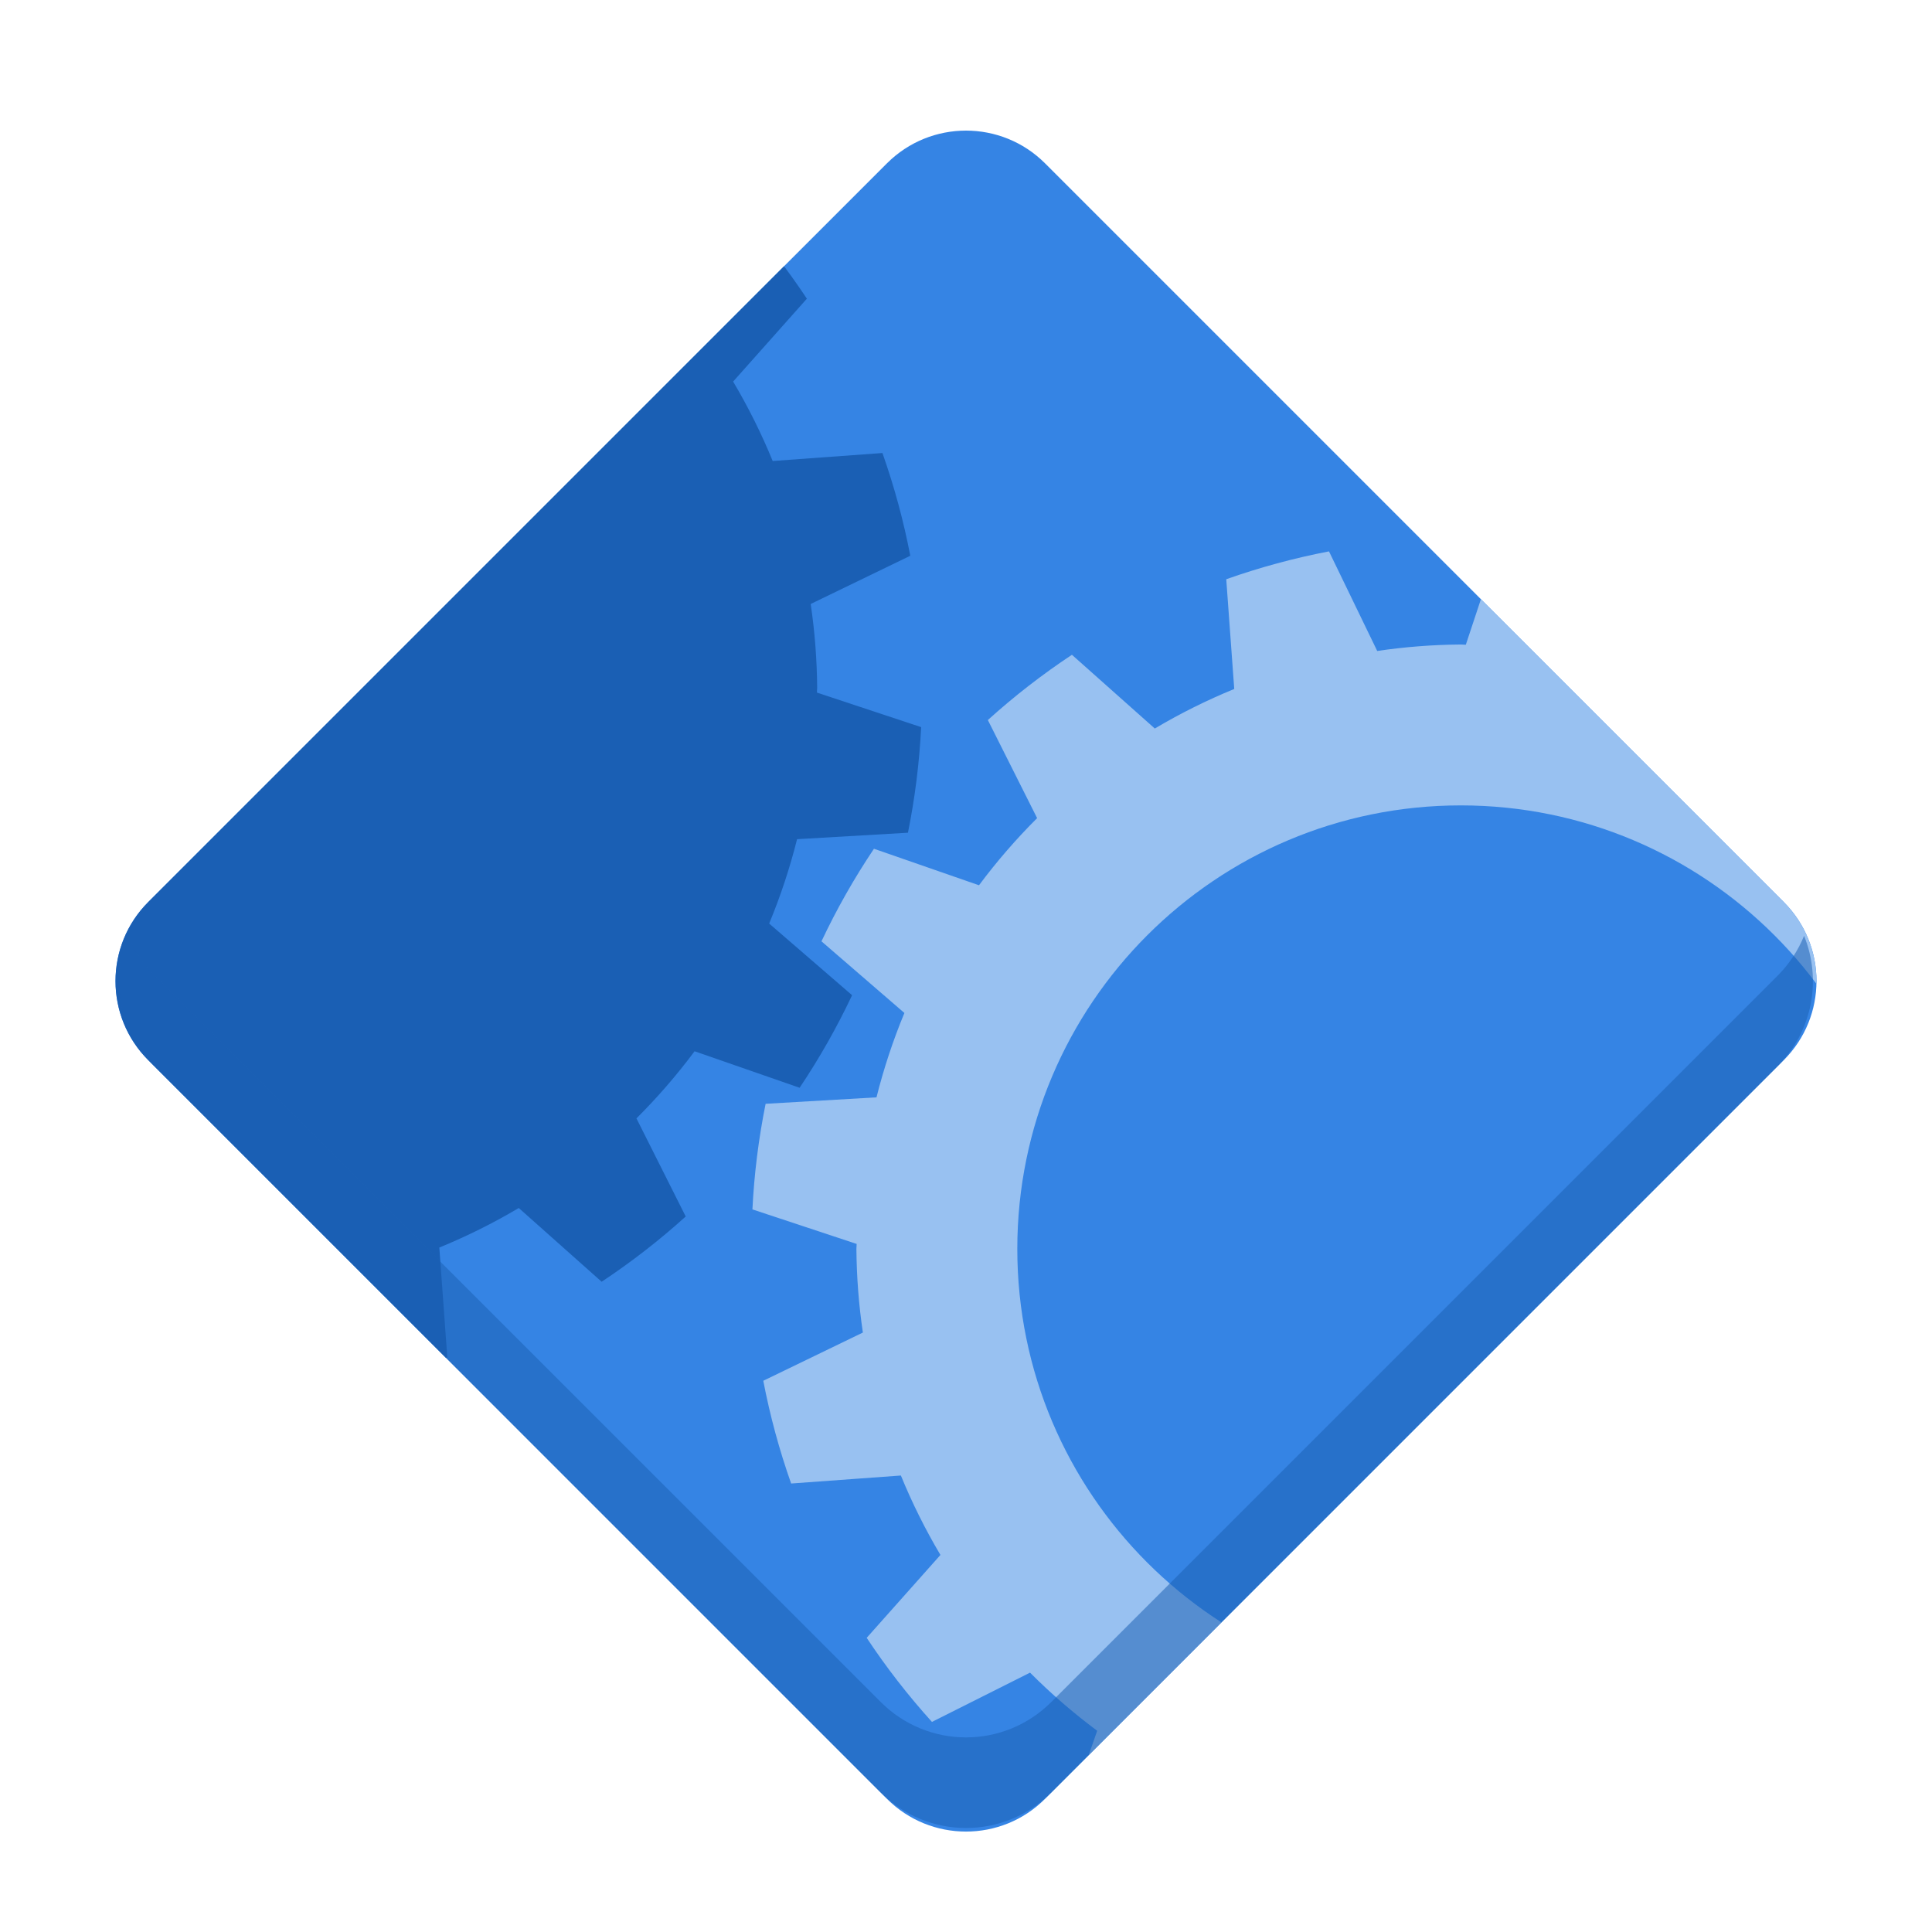
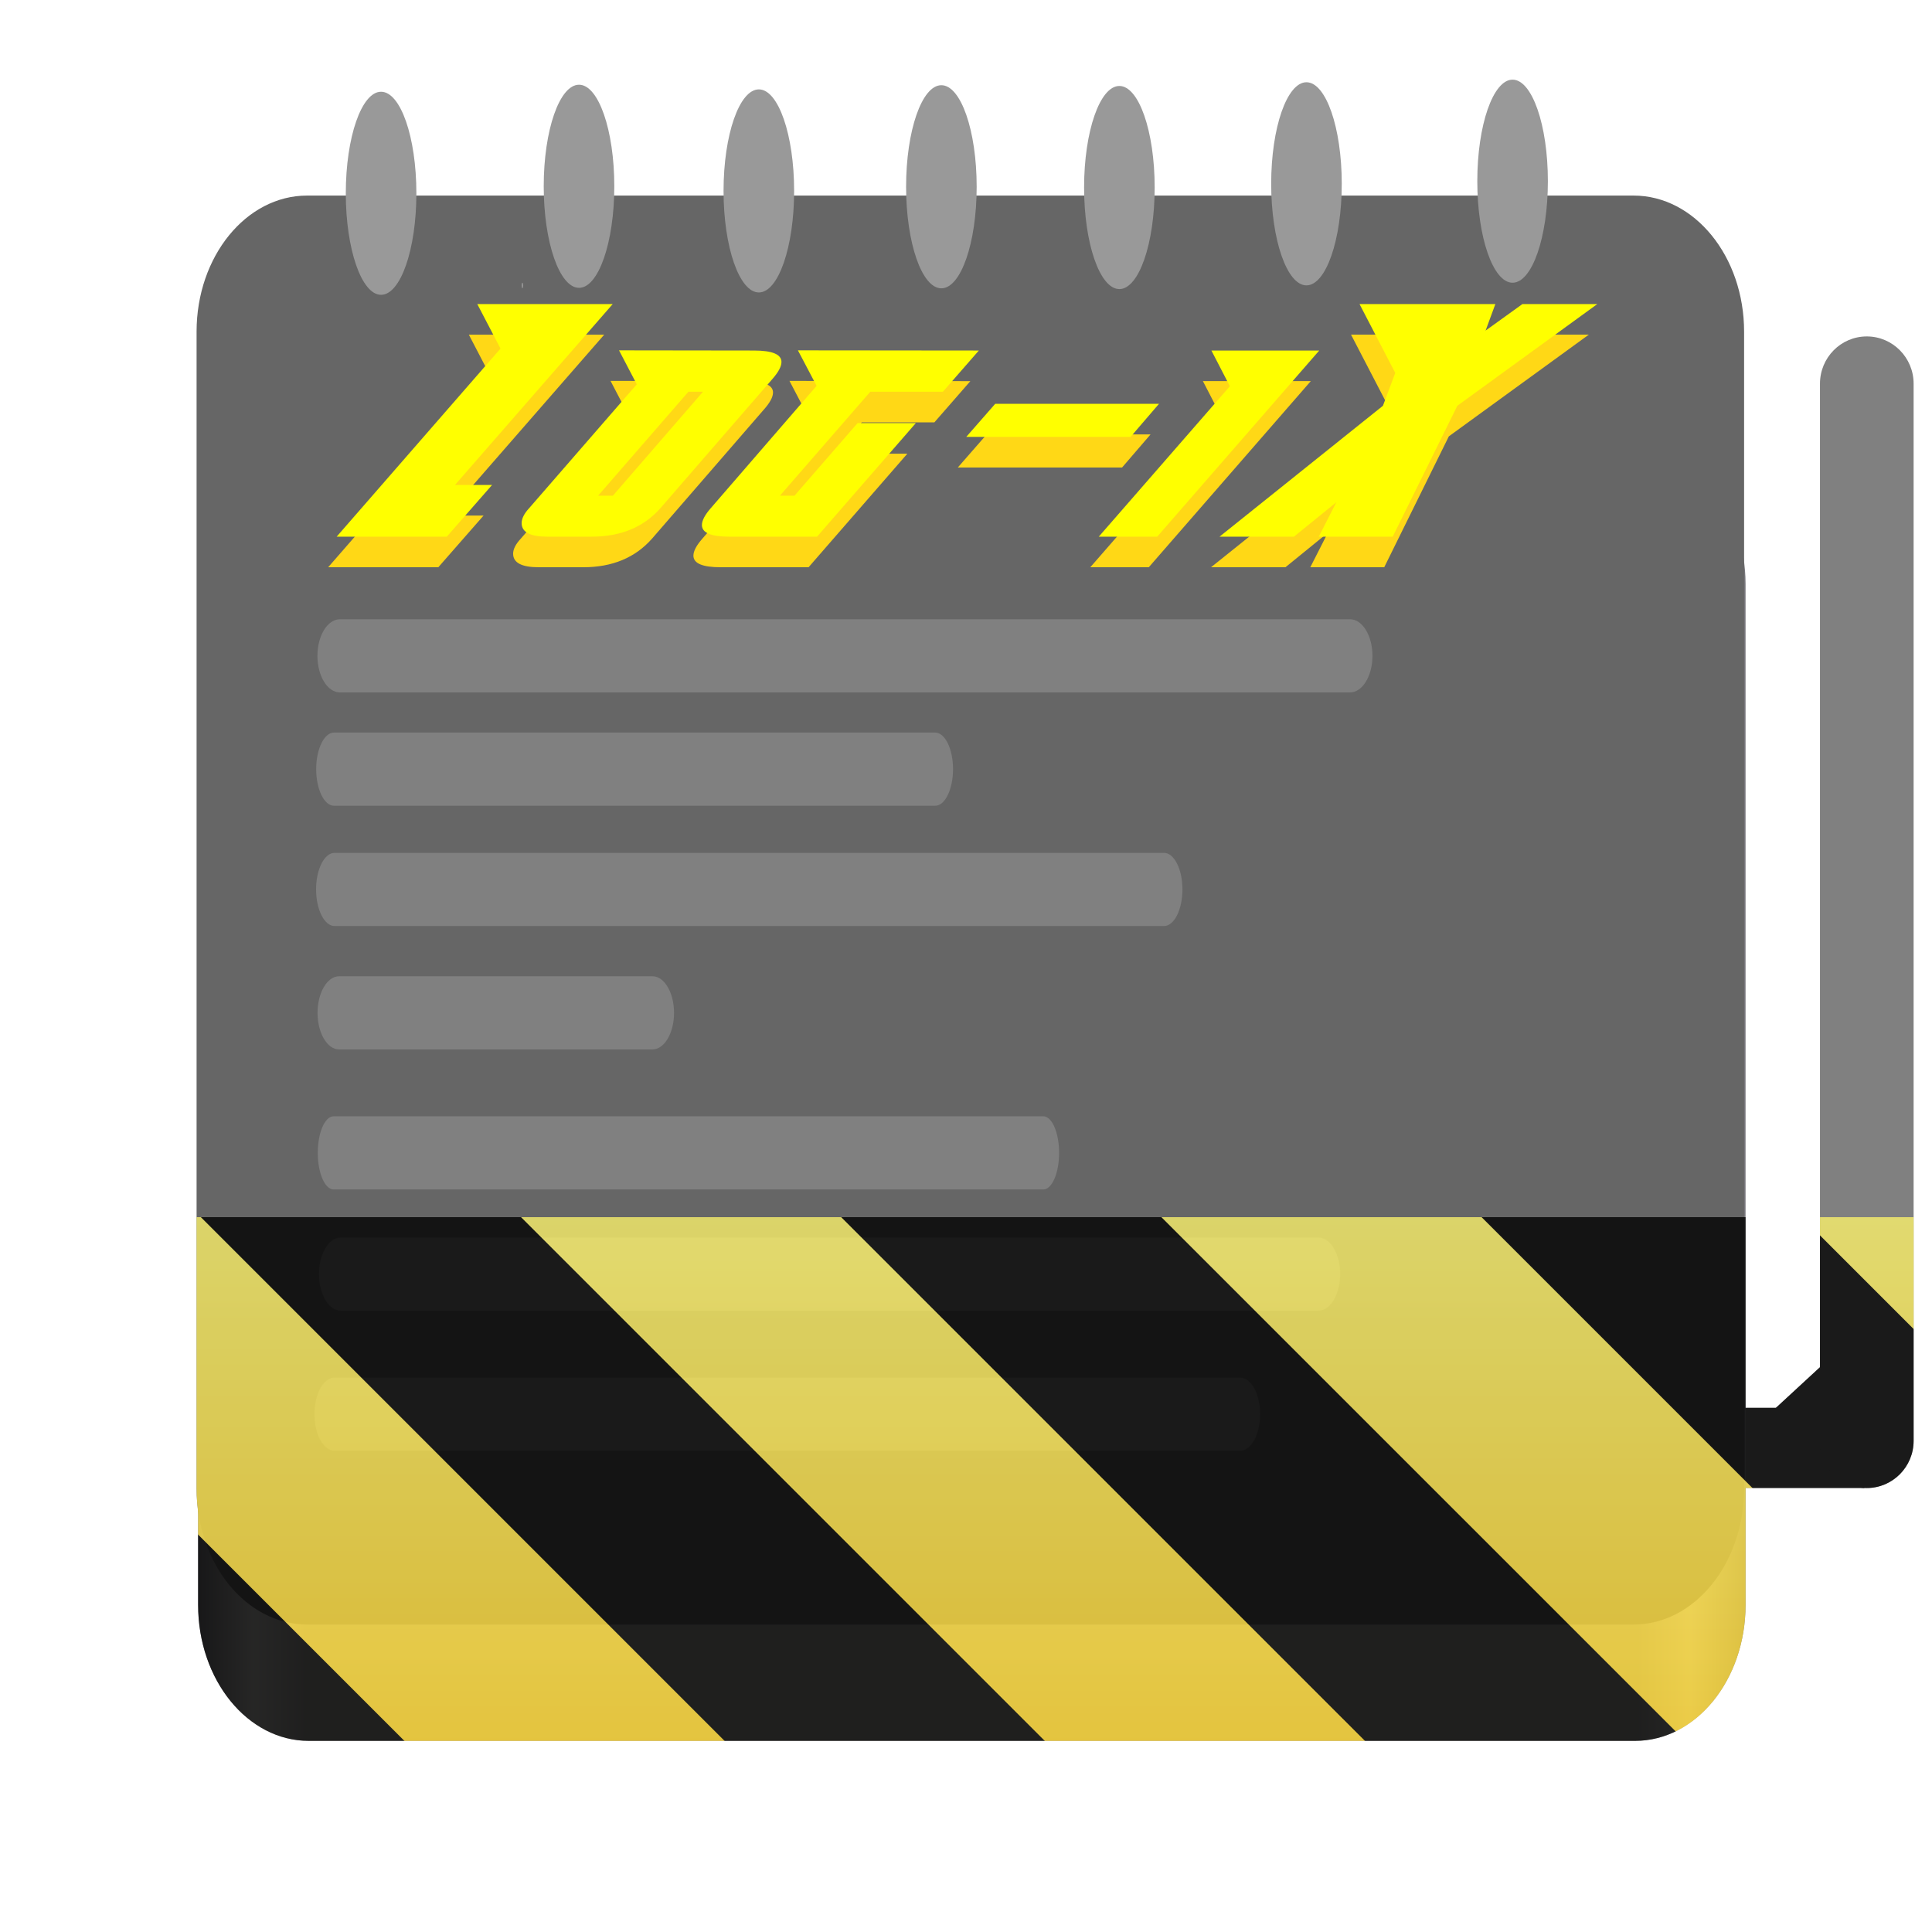
- <svg xmlns="http://www.w3.org/2000/svg" width="33.75mm" height="33.75mm" viewBox="0 0 33.75 33.75" version="1.1" id="svg974">
-   <defs id="defs968">
-     <clipPath clipPathUnits="userSpaceOnUse" id="clipPath18689">
-       <rect clip-path="none" transform="rotate(45)" ry="32" rx="32" y="123.999" x="486.037" height="362.943" width="362.943" id="rect18691" style="display:inline;opacity:1;vector-effect:none;fill:#4a86cf;fill-opacity:1;stroke:none;stroke-width:26.067;stroke-linecap:butt;stroke-linejoin:miter;stroke-miterlimit:4;stroke-dasharray:none;stroke-dashoffset:0;stroke-opacity:1;marker:none;marker-start:none;marker-mid:none;marker-end:none;paint-order:normal;enable-background:new" />
-     </clipPath>
-     <clipPath clipPathUnits="userSpaceOnUse" id="clipPath18689-3">
-       <rect clip-path="none" transform="rotate(45)" ry="32" rx="32" y="123.999" x="486.037" height="362.943" width="362.943" id="rect18691-6" style="display:inline;opacity:1;vector-effect:none;fill:#4a86cf;fill-opacity:1;stroke:none;stroke-width:26.067;stroke-linecap:butt;stroke-linejoin:miter;stroke-miterlimit:4;stroke-dasharray:none;stroke-dashoffset:0;stroke-opacity:1;marker:none;marker-start:none;marker-mid:none;marker-end:none;paint-order:normal;enable-background:new" />
-     </clipPath>
-   </defs>
-   <g id="layer1" transform="translate(-61.81982,-103.944)">
-     <g transform="matrix(0.2636723,0,0,0.2636723,61.81982,-529.397)" style="display:inline;stroke-width:0.25;enable-background:new" id="g1836">
-       <g transform="matrix(0.25,0,0,0.25,0,2295)" id="g18818" style="stroke-width:0.25">
-         <g style="stroke-width:0.27" transform="matrix(0.9260519,0,0,0.9260519,18.93073,50.87633)" id="g18590">
-           <g style="stroke-width:0.27" id="g18681" clip-path="url(#clipPath18689-3)">
-             <rect style="opacity:1;vector-effect:none;fill:#3584e4;fill-opacity:1;stroke:none;stroke-width:8.221;stroke-linecap:butt;stroke-linejoin:miter;stroke-miterlimit:4;stroke-dasharray:none;stroke-dashoffset:0;stroke-opacity:1;marker:none;marker-start:none;marker-mid:none;marker-end:none;paint-order:normal" id="rect18571" width="424" height="424" x="458.337" y="90.642" rx="10.092" ry="10.092" transform="matrix(0.6052817,0.6052817,-0.6052817,0.6052817,33.44063,99.07363)" clip-path="none" />
-             <circle style="opacity:1;vector-effect:none;fill:#f66151;fill-opacity:1;stroke:none;stroke-width:7.037;stroke-linecap:butt;stroke-linejoin:miter;stroke-miterlimit:4;stroke-dasharray:none;stroke-dashoffset:0;stroke-opacity:1;marker:none;marker-start:none;marker-mid:none;marker-end:none;paint-order:normal" id="path18706" cx="0" cy="0" r="0" transform="translate(0,-212)" />
-             <circle style="opacity:1;vector-effect:none;fill:#f66151;fill-opacity:1;stroke:none;stroke-width:7.037;stroke-linecap:butt;stroke-linejoin:miter;stroke-miterlimit:4;stroke-dasharray:none;stroke-dashoffset:0;stroke-opacity:1;marker:none;marker-start:none;marker-mid:none;marker-end:none;paint-order:normal" id="path18708" cx="0" cy="0" r="0" transform="translate(0,-212)" />
-             <path style="display:inline;opacity:1;vector-effect:none;fill:#98c1f1;fill-opacity:1;stroke:none;stroke-width:7.037;stroke-linecap:butt;stroke-linejoin:miter;stroke-miterlimit:4;stroke-dasharray:none;stroke-dashoffset:0;stroke-opacity:1;marker:none;marker-start:none;marker-mid:none;marker-end:none;paint-order:normal;enable-background:new" d="m 408.92,561.918 -9.886,29.829 a 172.971,172.971 0 0 0 -1.427,-0.071 172.971,172.971 0 0 0 -23.929,1.852 l -13.801,-28.501 a 203.293,203.293 0 0 0 -29.401,7.972 l 2.286,31.405 a 172.971,172.971 0 0 0 -22.732,11.319 l -23.718,-21.103 a 203.293,203.293 0 0 0 -24.059,18.674 l 14.099,28.073 a 172.971,172.971 0 0 0 -16.636,19.211 l -30.058,-10.448 a 203.293,203.293 0 0 0 -15.017,26.488 l 23.73,20.507 a 172.971,172.971 0 0 0 -7.985,24.143 l -31.73,1.849 a 203.293,203.293 0 0 0 -3.778,30.217 l 29.829,9.886 a 172.971,172.971 0 0 0 -0.071,1.427 172.971,172.971 0 0 0 1.852,23.929 l -28.501,13.801 a 203.293,203.293 0 0 0 7.972,29.401 l 31.405,-2.286 a 172.971,172.971 0 0 0 11.319,22.732 l -21.103,23.718 a 203.293,203.293 0 0 0 18.674,24.059 l 28.073,-14.099 a 172.971,172.971 0 0 0 19.211,16.636 l -10.448,30.058 a 203.293,203.293 0 0 0 26.488,15.017 l 20.507,-23.73 a 172.971,172.971 0 0 0 24.143,7.985 l 1.849,31.73 a 203.293,203.293 0 0 0 30.217,3.778 l 9.886,-29.829 a 172.971,172.971 0 0 0 1.427,0.071 172.971,172.971 0 0 0 23.929,-1.852 l 13.801,28.501 a 203.293,203.293 0 0 0 29.401,-7.972 l -2.286,-31.405 a 172.971,172.971 0 0 0 22.732,-11.319 l 23.718,21.103 A 203.293,203.293 0 0 0 532.96,916 l -14.099,-28.073 a 172.971,172.971 0 0 0 16.636,-19.211 l 30.058,10.448 a 203.293,203.293 0 0 0 15.017,-26.488 l -23.73,-20.507 a 172.971,172.971 0 0 0 7.985,-24.143 l 31.73,-1.849 a 203.293,203.293 0 0 0 3.778,-30.217 l -29.829,-9.886 a 172.971,172.971 0 0 0 0.071,-1.427 172.971,172.971 0 0 0 -1.852,-23.929 l 28.501,-13.801 a 203.293,203.293 0 0 0 -7.972,-29.401 l -31.405,2.286 a 172.971,172.971 0 0 0 -11.319,-22.732 l 21.103,-23.718 a 203.293,203.293 0 0 0 -18.674,-24.059 l -28.073,14.099 a 172.971,172.971 0 0 0 -19.211,-16.636 l 10.448,-30.058 A 203.293,203.293 0 0 0 485.636,581.681 l -20.507,23.73 a 172.971,172.971 0 0 0 -24.143,-7.985 l -1.849,-31.73 a 203.293,203.293 0 0 0 -30.217,-3.778 z M 397.607,637.722 A 126.926,126.926 0 0 1 524.532,764.647 126.926,126.926 0 0 1 397.607,891.572 126.926,126.926 0 0 1 270.682,764.647 126.926,126.926 0 0 1 397.607,637.722 Z" id="path18717-4" />
-             <path id="path18758" d="m 51.748,401.284 -9.886,29.829 c -0.476,-0.026 -0.951,-0.05 -1.427,-0.071 -8.01,0.062 -16.005,0.681 -23.929,1.852 L 2.706,404.392 c -9.986,1.918 -19.814,4.583 -29.401,7.972 l 2.286,31.405 c -7.844,3.211 -15.442,6.994 -22.732,11.319 l -23.718,-21.103 c -8.475,5.614 -16.518,11.857 -24.059,18.674 l 14.099,28.073 c -6.009,5.987 -11.569,12.408 -16.636,19.211 l -30.058,-10.448 c -5.661,8.442 -10.68,17.296 -15.017,26.488 l 23.73,20.507 c -3.25,7.841 -5.919,15.91 -7.985,24.143 l -31.73,1.849 c -2.013,9.964 -3.276,20.064 -3.778,30.217 l 29.829,9.886 c -0.026,0.476 -0.05,0.951 -0.071,1.427 0.062,8.01 0.681,16.005 1.852,23.929 l -28.501,13.801 c 1.918,9.986 4.583,19.814 7.972,29.401 l 31.405,-2.286 c 3.211,7.844 6.994,15.442 11.319,22.732 l -21.103,23.718 c 5.614,8.475 11.857,16.518 18.674,24.059 l 28.073,-14.099 c 5.987,6.009 12.408,11.569 19.211,16.636 l -10.448,30.058 c 8.442,5.661 17.296,10.68 26.488,15.017 l 20.507,-23.73 c 7.841,3.25 15.91,5.919 24.143,7.985 l 1.849,31.73 c 9.964,2.013 20.064,3.276 30.217,3.778 l 9.886,-29.829 c 0.476,0.026 0.951,0.05 1.427,0.071 8.01,-0.062 16.005,-0.681 23.929,-1.852 l 13.801,28.501 c 9.986,-1.918 19.814,-4.583 29.401,-7.972 l -2.286,-31.405 c 7.844,-3.211 15.442,-6.994 22.732,-11.319 l 23.718,21.103 c 8.475,-5.614 16.518,-11.857 24.059,-18.674 l -14.099,-28.073 c 6.009,-5.987 11.569,-12.408 16.636,-19.211 l 30.058,10.448 c 5.661,-8.442 10.68,-17.296 15.017,-26.488 l -23.73,-20.507 c 3.25,-7.841 5.919,-15.91 7.985,-24.143 l 31.73,-1.849 c 2.013,-9.964 3.276,-20.064 3.778,-30.217 l -29.829,-9.886 c 0.026,-0.476 0.05,-0.951 0.071,-1.427 -0.062,-8.01 -0.681,-16.005 -1.852,-23.929 l 28.501,-13.801 c -1.918,-9.986 -4.583,-19.814 -7.972,-29.401 l -31.405,2.286 c -3.211,-7.844 -6.994,-15.442 -11.319,-22.732 l 21.103,-23.718 c -5.614,-8.475 -11.857,-16.518 -18.674,-24.059 l -28.073,14.099 c -5.987,-6.009 -12.408,-11.569 -19.211,-16.636 l 10.448,-30.058 c -8.442,-5.661 -17.296,-10.68 -26.488,-15.017 l -20.507,23.73 c -7.841,-3.25 -15.91,-5.919 -24.143,-7.985 l -1.849,-31.73 c -9.964,-2.013 -20.064,-3.276 -30.217,-3.778 z" style="display:inline;opacity:1;vector-effect:none;fill:#1a5fb4;fill-opacity:1;stroke:none;stroke-width:7.037;stroke-linecap:butt;stroke-linejoin:miter;stroke-miterlimit:4;stroke-dasharray:none;stroke-dashoffset:0;stroke-opacity:1;marker:none;marker-start:none;marker-mid:none;marker-end:none;paint-order:normal;enable-background:new" />
-           </g>
-         </g>
-         <path style="display:inline;opacity:0.534;vector-effect:none;fill:#1a5fb4;fill-opacity:1;stroke:none;stroke-width:1.629;stroke-linecap:butt;stroke-linejoin:miter;stroke-miterlimit:4;stroke-dasharray:none;stroke-dashoffset:0;stroke-opacity:1;marker:none;marker-start:none;marker-mid:none;marker-end:none;paint-order:normal;enable-background:new" clip-path="none" d="m 8.477,2676 c -1.171,2.887 -0.583,6.308 1.766,8.656 l 48.102,48.102 c 3.134,3.134 8.179,3.134 11.312,0 l 48.102,-48.102 c 2.348,-2.348 2.937,-5.77 1.766,-8.656 -0.392,0.966 -0.98,1.871 -1.766,2.656 l -48.102,48.102 c -3.134,3.134 -8.179,3.134 -11.312,0 L 10.242,2678.656 C 9.457,2677.871 8.868,2676.965 8.477,2676 Z" transform="matrix(4,0,0,4,0,-10028)" id="rect18571-6" />
+ <svg xmlns="http://www.w3.org/2000/svg" height="128px" viewBox="0 0 128 128" width="128px">
+   <linearGradient id="a" gradientTransform="matrix(0.228851 0 0 0.281762 -7.150403 241.96)" gradientUnits="userSpaceOnUse" x1="88.596" x2="536.596" y1="-449.394" y2="-449.394">
+     <stop offset="0" stop-color="#77767b" />
+     <stop offset="0.036" stop-color="#c0bfbc" />
+     <stop offset="0.071" stop-color="#9a9996" />
+     <stop offset="0.929" stop-color="#9a9996" />
+     <stop offset="0.964" stop-color="#c0bfbc" />
+     <stop offset="1" stop-color="#77767b" />
+   </linearGradient>
+   <clipPath id="b">
+     <rect height="128" width="128" />
+   </clipPath>
+   <clipPath id="c">
+     <rect height="128" width="128" />
+   </clipPath>
+   <filter id="d" height="100%" width="100%" x="0%" y="0%">
+     <feColorMatrix in="SourceGraphic" type="matrix" values="0 0 0 0 1 0 0 0 0 1 0 0 0 0 1 0 0 0 1 0" />
+   </filter>
+   <mask id="e">
+     <g clip-path="url(#c)" filter="url(#d)">
+       <g clip-path="url(#b)">
+         <path d="m 20.449 29.684 h 87.879 c 4.043 0 7.32 4.035 7.32 9.016 v 67.621 c 0 4.98 -3.277 9.016 -7.32 9.016 h -87.879 c -4.047 0 -7.324 -4.035 -7.324 -9.016 v -67.621 c 0 -4.98 3.277 -9.016 7.324 -9.016 z m 0 0" fill="url(#a)" />
+         <path d="m 20.348 12.957 h 87.879 c 4.043 0 7.324 4.035 7.324 9.016 v 76.641 c 0 4.977 -3.281 9.016 -7.324 9.016 h -87.879 c -4.043 0 -7.324 -4.039 -7.324 -9.016 v -76.641 c 0 -4.98 3.281 -9.016 7.324 -9.016 z m 0 0" fill="#666666" />
+         <path d="m 29.039 37.582 h -7.297 l 10.855 -12.461 l -1.535 -2.949 h 8.969 l -10.449 11.984 h 2.457 z m 12.586 -10.094 l -1.176 -2.254 l 8.941 0.016 c 1.211 0 1.824 0.254 1.824 0.754 c 0 0.305 -0.207 0.684 -0.621 1.148 l -7.402 8.543 c -1.113 1.258 -2.633 1.887 -4.551 1.887 h -2.941 c -1.137 0 -1.703 -0.297 -1.703 -0.898 c 0 -0.301 0.168 -0.629 0.5 -0.988 z m -1.582 7.379 l 5.969 -6.887 h -0.965 l -5.984 6.887 z m 13.527 2.715 h -5.82 c -1.207 0 -1.809 -0.254 -1.809 -0.77 c 0 -0.297 0.195 -0.672 0.586 -1.117 l 7.012 -8.105 l -1.234 -2.355 l 11.984 0.016 l -2.383 2.73 h -4.809 l -5.984 6.887 h 0.965 l 4.176 -4.809 h 3.859 z m 20.77 -6.609 h -10.883 l 1.914 -2.191 h 10.855 z m 1.77 6.609 h -3.875 l 8.684 -9.965 l -1.223 -2.367 h 7.148 z m 15.766 -10.852 l -2.367 -4.559 h 9 l -0.648 1.758 l 2.441 -1.758 h 4.961 l -9.273 6.738 l -4.281 8.672 h -4.898 l 1.16 -2.281 l -2.805 2.281 h -4.93 l 10.824 -8.672 z m -72.527 -9.887" fill="#ffd816" />
+         <path d="m 29.602 35.555 h -7.297 l 10.855 -12.461 l -1.539 -2.949 h 8.973 l -10.449 11.984 h 2.457 z m 12.586 -10.094 l -1.176 -2.25 l 8.938 0.012 c 1.215 0 1.824 0.254 1.824 0.758 c 0 0.301 -0.207 0.684 -0.617 1.148 l -7.402 8.539 c -1.113 1.262 -2.633 1.887 -4.551 1.887 h -2.941 c -1.137 0 -1.703 -0.297 -1.703 -0.898 c 0 -0.297 0.164 -0.629 0.496 -0.988 z m -1.582 7.379 l 5.969 -6.887 h -0.965 l -5.984 6.887 z m 13.527 2.715 h -5.82 c -1.207 0 -1.809 -0.254 -1.809 -0.77 c 0 -0.297 0.195 -0.672 0.586 -1.117 l 7.012 -8.105 l -1.238 -2.352 l 11.988 0.012 l -2.383 2.73 h -4.809 l -5.988 6.887 h 0.965 l 4.18 -4.809 h 3.859 z m 20.77 -6.609 h -10.887 l 1.918 -2.191 h 10.852 z m 1.766 6.609 h -3.871 l 8.684 -9.965 l -1.223 -2.367 h 7.145 z m 15.77 -10.848 l -2.367 -4.562 h 9 l -0.648 1.758 l 2.441 -1.758 h 4.961 l -9.273 6.738 l -4.281 8.672 h -4.898 l 1.16 -2.277 l -2.805 2.277 h -4.93 l 10.824 -8.672 z m -72.527 -9.891" fill="#ffff00" />
+         <path d="m 25.246 6.078 c 1.293 0 2.34 3.012 2.34 6.727 c 0 3.715 -1.047 6.727 -2.34 6.727 c -1.289 0 -2.336 -3.012 -2.336 -6.727 c 0 -3.715 1.047 -6.727 2.336 -6.727 z m 0 0" fill="#999999" />
+         <path d="m 74.16 5.695 c 1.293 0 2.34 3.012 2.34 6.727 c 0 3.719 -1.047 6.73 -2.34 6.73 c -1.289 0 -2.336 -3.012 -2.336 -6.73 c 0 -3.715 1.047 -6.727 2.336 -6.727 z m 0 0" fill="#999999" />
+         <path d="m 86.555 5.449 c 1.293 0 2.34 3.012 2.34 6.727 c 0 3.719 -1.047 6.73 -2.34 6.73 c -1.289 0 -2.336 -3.012 -2.336 -6.73 c 0 -3.715 1.047 -6.727 2.336 -6.727 z m 0 0" fill="#999999" />
+         <path d="m 100.211 5.277 c 1.293 0 2.34 3.012 2.34 6.727 s -1.047 6.727 -2.34 6.727 c -1.289 0 -2.336 -3.012 -2.336 -6.727 s 1.047 -6.727 2.336 -6.727 z m 0 0" fill="#999999" />
+         <path d="m 62.367 5.645 c 1.293 0 2.34 3.012 2.34 6.73 c 0 3.715 -1.047 6.727 -2.34 6.727 c -1.289 0 -2.336 -3.012 -2.336 -6.727 c 0 -3.719 1.047 -6.73 2.336 -6.73 z m 0 0" fill="#999999" />
+         <path d="m 50.277 5.922 c 1.289 0 2.336 3.012 2.336 6.727 c 0 3.715 -1.047 6.727 -2.336 6.727 c -1.293 0 -2.34 -3.012 -2.34 -6.727 c 0 -3.715 1.047 -6.727 2.34 -6.727 z m 0 0" fill="#999999" />
+         <path d="m 38.363 5.613 c 1.289 0 2.336 3.012 2.336 6.727 s -1.047 6.73 -2.336 6.73 c -1.293 0 -2.34 -3.016 -2.34 -6.73 s 1.047 -6.727 2.34 -6.727 z m 0 0" fill="#999999" />
+         <path d="m 34.609 18.73 c 0.023 0 0.047 0.082 0.047 0.184 c 0 0.102 -0.023 0.188 -0.047 0.188 c -0.027 0 -0.047 -0.086 -0.047 -0.188 c 0 -0.102 0.02 -0.184 0.047 -0.184 z m 0 0" fill="#999999" />
+         <path d="m 22.523 41.027 h 66.918 c 0.82 0 1.488 1.086 1.488 2.426 c 0 1.336 -0.668 2.422 -1.488 2.422 h -66.918 c -0.824 0 -1.492 -1.086 -1.492 -2.422 c 0 -1.34 0.668 -2.426 1.492 -2.426 z m 0 0" fill="#808080" />
+         <path d="m 22.105 73.957 h 47.016 c 0.578 0 1.047 1.086 1.047 2.426 c 0 1.336 -0.469 2.422 -1.047 2.422 h -47.016 c -0.582 0 -1.051 -1.086 -1.051 -2.422 c 0 -1.34 0.469 -2.426 1.051 -2.426 z m 0 0" fill="#808080" />
+         <path d="m 22.168 91.27 h 59.984 c 0.738 0 1.336 1.086 1.336 2.422 c 0 1.34 -0.598 2.426 -1.336 2.426 h -59.984 c -0.738 0 -1.336 -1.086 -1.336 -2.426 c 0 -1.336 0.598 -2.422 1.336 -2.422 z m 0 0" fill="#808080" />
+         <path d="m 22.578 81.988 h 64.77 c 0.797 0 1.441 1.086 1.441 2.422 c 0 1.34 -0.645 2.426 -1.441 2.426 h -64.77 c -0.797 0 -1.445 -1.086 -1.445 -2.426 c 0 -1.336 0.648 -2.422 1.445 -2.422 z m 0 0" fill="#808080" />
+         <path d="m 22.469 64.68 h 20.758 c 0.789 0 1.43 1.086 1.43 2.426 c 0 1.336 -0.641 2.422 -1.43 2.422 h -20.758 c -0.789 0 -1.43 -1.086 -1.43 -2.422 c 0 -1.34 0.641 -2.426 1.43 -2.426 z m 0 0" fill="#808080" />
+         <path d="m 22.168 56.504 h 54.949 c 0.676 0 1.223 1.086 1.223 2.422 c 0 1.34 -0.547 2.426 -1.223 2.426 h -54.949 c -0.676 0 -1.227 -1.086 -1.227 -2.426 c 0 -1.336 0.551 -2.422 1.227 -2.422 z m 0 0" fill="#808080" />
+         <path d="m 22.129 48.535 h 39.832 c 0.648 0 1.18 1.086 1.18 2.422 c 0 1.34 -0.531 2.426 -1.18 2.426 h -39.832 c -0.652 0 -1.18 -1.086 -1.18 -2.426 c 0 -1.336 0.527 -2.422 1.18 -2.422 z m 0 0" fill="#808080" />
+         <path d="m 25.82 85.355 c 1.293 0 2.336 0.039 2.336 0.086 v 0.285 c 0 0.047 -1.043 0.086 -2.336 0.086 c -1.289 0 -2.332 -0.039 -2.332 -0.086 v -0.285 c 0 -0.047 1.043 -0.086 2.332 -0.086 z m 0 0" fill="#808080" />
+         <path d="m 42.215 92.754 h 19.691 c 4.047 0 7.324 0.039 7.324 0.086 v 0.305 c 0 0.051 -3.277 0.086 -7.324 0.086 h -19.691 c -4.047 0 -7.324 -0.035 -7.324 -0.086 v -0.305 c 0 -0.047 3.277 -0.086 7.324 -0.086 z m 0 0" fill="#808080" />
+         <path d="m 115.617 93.273 h 7.898 v 5.309 h -7.898 z m 0 0" fill="#808080" />
+         <path d="m 123.68 22.289 c 1.711 0 3.102 1.402 3.102 3.133 v 70.035 c 0 1.727 -1.391 3.129 -3.102 3.129 c -1.715 0 -3.102 -1.402 -3.102 -3.129 v -70.035 c 0 -1.73 1.387 -3.133 3.102 -3.133 z m 0 0" fill="#808080" />
+         <path d="m 109.453 95.316 l 1.91 -1.953" fill="#808080" />
+         <path d="m 111.387 95.328 l -2.863 -0.008" fill="#808080" />
+         <path d="m 117.391 93.52 l 3.48 -3.211 l 0.023 3.137 z m 0 0" fill="#808080" />
      </g>
-       <rect y="2402" x="-1.5000001e-06" height="128" width="128" id="rect9125-7-2" style="display:inline;opacity:1;vector-effect:none;fill:none;fill-opacity:1;stroke:none;stroke-width:1.25;stroke-linecap:butt;stroke-linejoin:miter;stroke-miterlimit:4;stroke-dasharray:none;stroke-dashoffset:0;stroke-opacity:1;marker:none;marker-start:none;marker-mid:none;marker-end:none;paint-order:normal;enable-background:new" />
+     </g>
+   </mask>
+   <mask id="f">
+     <g filter="url(#d)">
+       <rect fill-opacity="0.8" height="128" width="128" />
+     </g>
+   </mask>
+   <linearGradient id="g" gradientTransform="matrix(0 0.37 -0.98462 0 295.385 -30.36)" gradientUnits="userSpaceOnUse" x1="300" x2="428" y1="235" y2="235">
+     <stop offset="0" stop-color="#f9f06b" />
+     <stop offset="1" stop-color="#f5c211" />
+   </linearGradient>
+   <clipPath id="h">
+     <rect height="128" width="128" />
+   </clipPath>
+   <clipPath id="i">
+     <rect height="128" width="128" />
+   </clipPath>
+   <path d="m 20.449 29.684 h 87.879 c 4.043 0 7.32 4.035 7.32 9.016 v 67.621 c 0 4.98 -3.277 9.016 -7.32 9.016 h -87.879 c -4.047 0 -7.324 -4.035 -7.324 -9.016 v -67.621 c 0 -4.98 3.277 -9.016 7.324 -9.016 z m 0 0" fill="url(#a)" />
+   <path d="m 20.348 12.957 h 87.879 c 4.043 0 7.324 4.035 7.324 9.016 v 76.641 c 0 4.977 -3.281 9.016 -7.324 9.016 h -87.879 c -4.043 0 -7.324 -4.039 -7.324 -9.016 v -76.641 c 0 -4.98 3.281 -9.016 7.324 -9.016 z m 0 0" fill="#666666" />
+   <path d="m 29.039 37.582 h -7.297 l 10.855 -12.461 l -1.535 -2.949 h 8.969 l -10.449 11.984 h 2.457 z m 12.586 -10.094 l -1.176 -2.254 l 8.941 0.016 c 1.211 0 1.824 0.254 1.824 0.754 c 0 0.305 -0.207 0.684 -0.621 1.148 l -7.402 8.543 c -1.113 1.258 -2.633 1.887 -4.551 1.887 h -2.941 c -1.137 0 -1.703 -0.297 -1.703 -0.898 c 0 -0.301 0.168 -0.629 0.5 -0.988 z m -1.582 7.379 l 5.969 -6.887 h -0.965 l -5.984 6.887 z m 13.527 2.715 h -5.82 c -1.207 0 -1.809 -0.254 -1.809 -0.77 c 0 -0.297 0.195 -0.672 0.586 -1.117 l 7.012 -8.105 l -1.234 -2.355 l 11.984 0.016 l -2.383 2.73 h -4.809 l -5.984 6.887 h 0.965 l 4.176 -4.809 h 3.859 z m 20.77 -6.609 h -10.883 l 1.914 -2.191 h 10.855 z m 1.77 6.609 h -3.875 l 8.684 -9.965 l -1.223 -2.367 h 7.148 z m 15.766 -10.852 l -2.367 -4.559 h 9 l -0.648 1.758 l 2.441 -1.758 h 4.961 l -9.273 6.738 l -4.281 8.672 h -4.898 l 1.16 -2.281 l -2.805 2.281 h -4.93 l 10.824 -8.672 z m -72.527 -9.887" fill="#ffd816" />
+   <path d="m 29.602 35.555 h -7.297 l 10.855 -12.461 l -1.539 -2.949 h 8.973 l -10.449 11.984 h 2.457 z m 12.586 -10.094 l -1.176 -2.25 l 8.938 0.012 c 1.215 0 1.824 0.254 1.824 0.758 c 0 0.301 -0.207 0.684 -0.617 1.148 l -7.402 8.539 c -1.113 1.262 -2.633 1.887 -4.551 1.887 h -2.941 c -1.137 0 -1.703 -0.297 -1.703 -0.898 c 0 -0.297 0.164 -0.629 0.496 -0.988 z m -1.582 7.379 l 5.969 -6.887 h -0.965 l -5.984 6.887 z m 13.527 2.715 h -5.82 c -1.207 0 -1.809 -0.254 -1.809 -0.77 c 0 -0.297 0.195 -0.672 0.586 -1.117 l 7.012 -8.105 l -1.238 -2.352 l 11.988 0.012 l -2.383 2.73 h -4.809 l -5.988 6.887 h 0.965 l 4.18 -4.809 h 3.859 z m 20.77 -6.609 h -10.887 l 1.918 -2.191 h 10.852 z m 1.766 6.609 h -3.871 l 8.684 -9.965 l -1.223 -2.367 h 7.145 z m 15.77 -10.848 l -2.367 -4.562 h 9 l -0.648 1.758 l 2.441 -1.758 h 4.961 l -9.273 6.738 l -4.281 8.672 h -4.898 l 1.16 -2.277 l -2.805 2.277 h -4.93 l 10.824 -8.672 z m -72.527 -9.891" fill="#ffff00" />
+   <path d="m 25.246 6.078 c 1.293 0 2.34 3.012 2.34 6.727 c 0 3.715 -1.047 6.727 -2.34 6.727 c -1.289 0 -2.336 -3.012 -2.336 -6.727 c 0 -3.715 1.047 -6.727 2.336 -6.727 z m 0 0" fill="#999999" />
+   <path d="m 74.16 5.695 c 1.293 0 2.34 3.012 2.34 6.727 c 0 3.719 -1.047 6.73 -2.34 6.73 c -1.289 0 -2.336 -3.012 -2.336 -6.73 c 0 -3.715 1.047 -6.727 2.336 -6.727 z m 0 0" fill="#999999" />
+   <path d="m 86.555 5.449 c 1.293 0 2.34 3.012 2.34 6.727 c 0 3.719 -1.047 6.73 -2.34 6.73 c -1.289 0 -2.336 -3.012 -2.336 -6.73 c 0 -3.715 1.047 -6.727 2.336 -6.727 z m 0 0" fill="#999999" />
+   <path d="m 100.211 5.277 c 1.293 0 2.34 3.012 2.34 6.727 s -1.047 6.727 -2.34 6.727 c -1.289 0 -2.336 -3.012 -2.336 -6.727 s 1.047 -6.727 2.336 -6.727 z m 0 0" fill="#999999" />
+   <path d="m 62.367 5.645 c 1.293 0 2.34 3.012 2.34 6.73 c 0 3.715 -1.047 6.727 -2.34 6.727 c -1.289 0 -2.336 -3.012 -2.336 -6.727 c 0 -3.719 1.047 -6.73 2.336 -6.73 z m 0 0" fill="#999999" />
+   <path d="m 50.277 5.922 c 1.289 0 2.336 3.012 2.336 6.727 c 0 3.715 -1.047 6.727 -2.336 6.727 c -1.293 0 -2.34 -3.012 -2.34 -6.727 c 0 -3.715 1.047 -6.727 2.34 -6.727 z m 0 0" fill="#999999" />
+   <path d="m 38.363 5.613 c 1.289 0 2.336 3.012 2.336 6.727 s -1.047 6.73 -2.336 6.73 c -1.293 0 -2.34 -3.016 -2.34 -6.73 s 1.047 -6.727 2.34 -6.727 z m 0 0" fill="#999999" />
+   <path d="m 34.609 18.73 c 0.023 0 0.047 0.082 0.047 0.184 c 0 0.102 -0.023 0.188 -0.047 0.188 c -0.027 0 -0.047 -0.086 -0.047 -0.188 c 0 -0.102 0.02 -0.184 0.047 -0.184 z m 0 0" fill="#999999" />
+   <g fill="#808080">
+     <path d="m 22.523 41.027 h 66.918 c 0.82 0 1.488 1.086 1.488 2.426 c 0 1.336 -0.668 2.422 -1.488 2.422 h -66.918 c -0.824 0 -1.492 -1.086 -1.492 -2.422 c 0 -1.34 0.668 -2.426 1.492 -2.426 z m 0 0" />
+     <path d="m 22.105 73.957 h 47.016 c 0.578 0 1.047 1.086 1.047 2.426 c 0 1.336 -0.469 2.422 -1.047 2.422 h -47.016 c -0.582 0 -1.051 -1.086 -1.051 -2.422 c 0 -1.34 0.469 -2.426 1.051 -2.426 z m 0 0" />
+     <path d="m 22.168 91.27 h 59.984 c 0.738 0 1.336 1.086 1.336 2.422 c 0 1.34 -0.598 2.426 -1.336 2.426 h -59.984 c -0.738 0 -1.336 -1.086 -1.336 -2.426 c 0 -1.336 0.598 -2.422 1.336 -2.422 z m 0 0" />
+     <path d="m 22.578 81.988 h 64.77 c 0.797 0 1.441 1.086 1.441 2.422 c 0 1.34 -0.645 2.426 -1.441 2.426 h -64.77 c -0.797 0 -1.445 -1.086 -1.445 -2.426 c 0 -1.336 0.648 -2.422 1.445 -2.422 z m 0 0" />
+     <path d="m 22.469 64.68 h 20.758 c 0.789 0 1.43 1.086 1.43 2.426 c 0 1.336 -0.641 2.422 -1.43 2.422 h -20.758 c -0.789 0 -1.43 -1.086 -1.43 -2.422 c 0 -1.34 0.641 -2.426 1.43 -2.426 z m 0 0" />
+     <path d="m 22.168 56.504 h 54.949 c 0.676 0 1.223 1.086 1.223 2.422 c 0 1.34 -0.547 2.426 -1.223 2.426 h -54.949 c -0.676 0 -1.227 -1.086 -1.227 -2.426 c 0 -1.336 0.551 -2.422 1.227 -2.422 z m 0 0" />
+     <path d="m 22.129 48.535 h 39.832 c 0.648 0 1.18 1.086 1.18 2.422 c 0 1.34 -0.531 2.426 -1.18 2.426 h -39.832 c -0.652 0 -1.18 -1.086 -1.18 -2.426 c 0 -1.336 0.527 -2.422 1.18 -2.422 z m 0 0" />
+     <path d="m 25.82 85.355 c 1.293 0 2.336 0.039 2.336 0.086 v 0.285 c 0 0.047 -1.043 0.086 -2.336 0.086 c -1.289 0 -2.332 -0.039 -2.332 -0.086 v -0.285 c 0 -0.047 1.043 -0.086 2.332 -0.086 z m 0 0" />
+     <path d="m 42.215 92.754 h 19.691 c 4.047 0 7.324 0.039 7.324 0.086 v 0.305 c 0 0.051 -3.277 0.086 -7.324 0.086 h -19.691 c -4.047 0 -7.324 -0.035 -7.324 -0.086 v -0.305 c 0 -0.047 3.277 -0.086 7.324 -0.086 z m 0 0" />
+     <path d="m 115.617 93.273 h 7.898 v 5.309 h -7.898 z m 0 0" />
+     <path d="m 123.68 22.289 c 1.711 0 3.102 1.402 3.102 3.133 v 70.035 c 0 1.727 -1.391 3.129 -3.102 3.129 c -1.715 0 -3.102 -1.402 -3.102 -3.129 v -70.035 c 0 -1.73 1.387 -3.133 3.102 -3.133 z m 0 0" />
+     <path d="m 109.453 95.316 l 1.91 -1.953" />
+     <path d="m 111.387 95.328 l -2.863 -0.008" />
+     <path d="m 117.391 93.52 l 3.48 -3.211 l 0.023 3.137 z m 0 0" />
+   </g>
+   <g clip-path="url(#i)" mask="url(#e)">
+     <g clip-path="url(#h)" mask="url(#f)">
+       <path d="m 128 80.641 v 47.359 h -128 v -47.359 z m 0 0" fill="url(#g)" />
+       <path d="m 13.309 80.641 l 47.355 47.359 h 21.215 l -47.359 -47.359 z m 42.422 0 l 47.363 47.359 h 21.215 l -47.363 -47.359 z m 42.43 0 l 29.84 29.84 v -21.211 l -8.629 -8.629 z m -98.16 7.906 v 21.215 l 18.238 18.238 h 21.215 z m 0 0" />
    </g>
  </g>
</svg>
